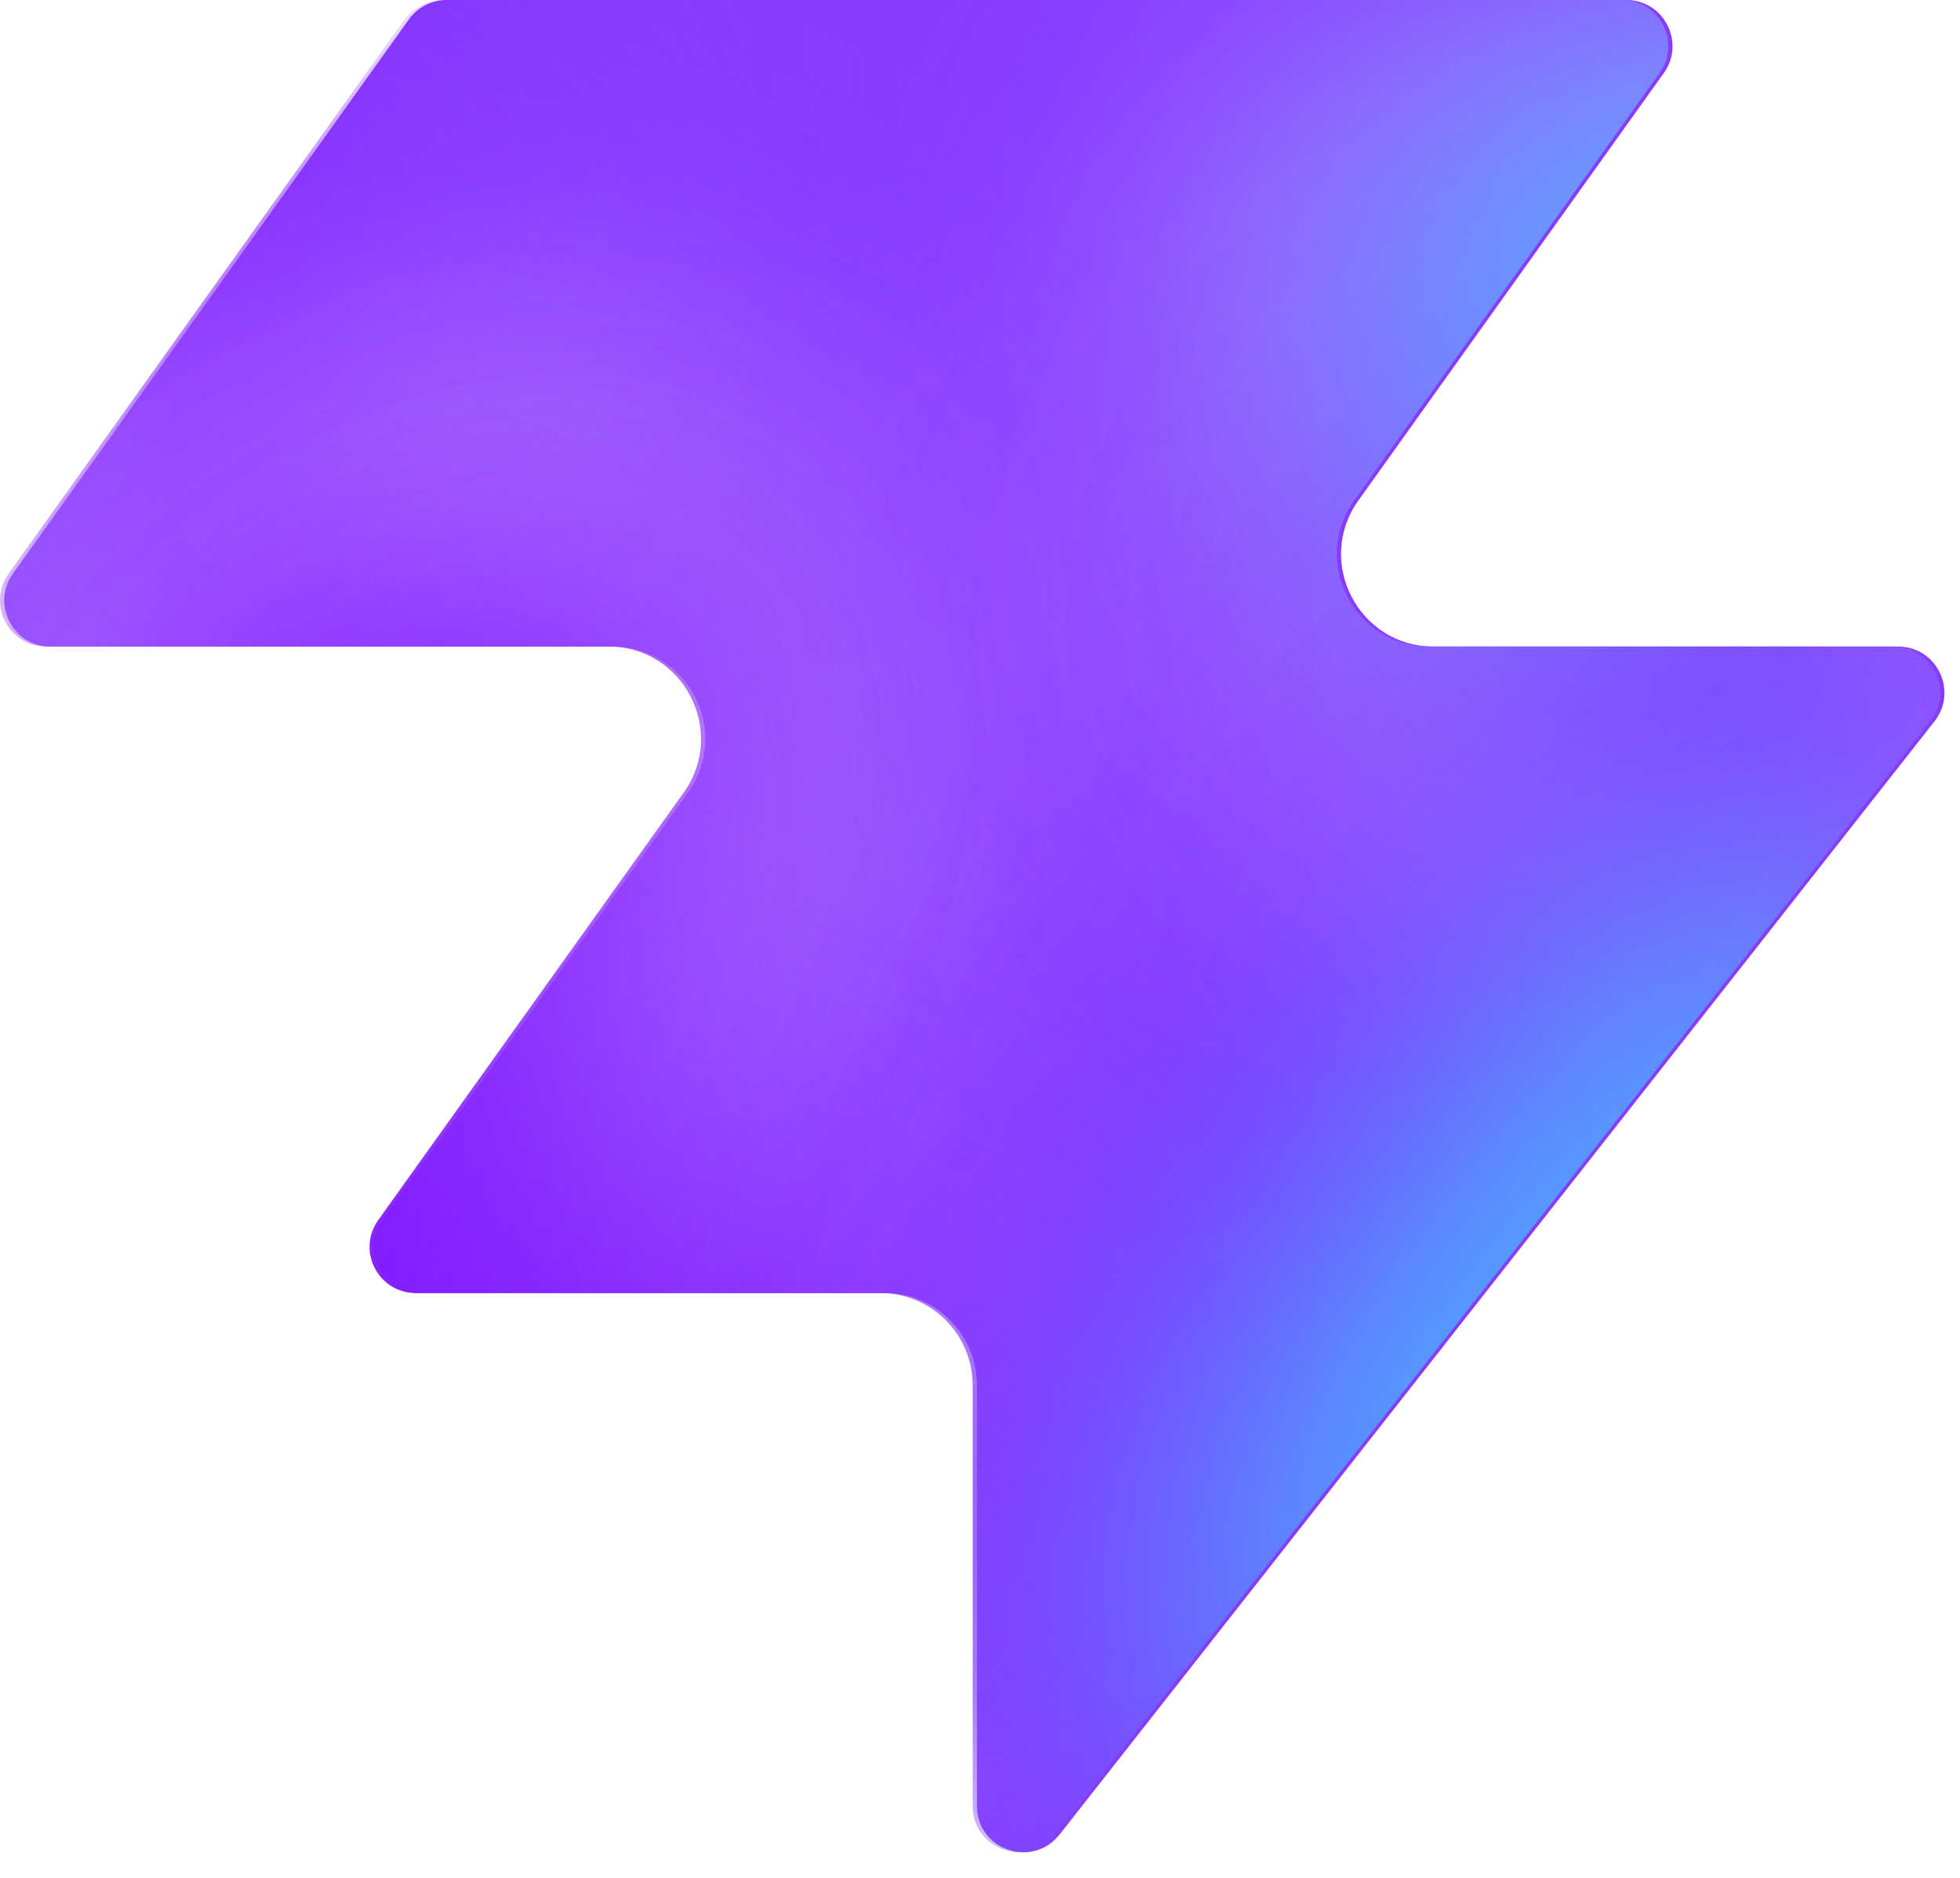
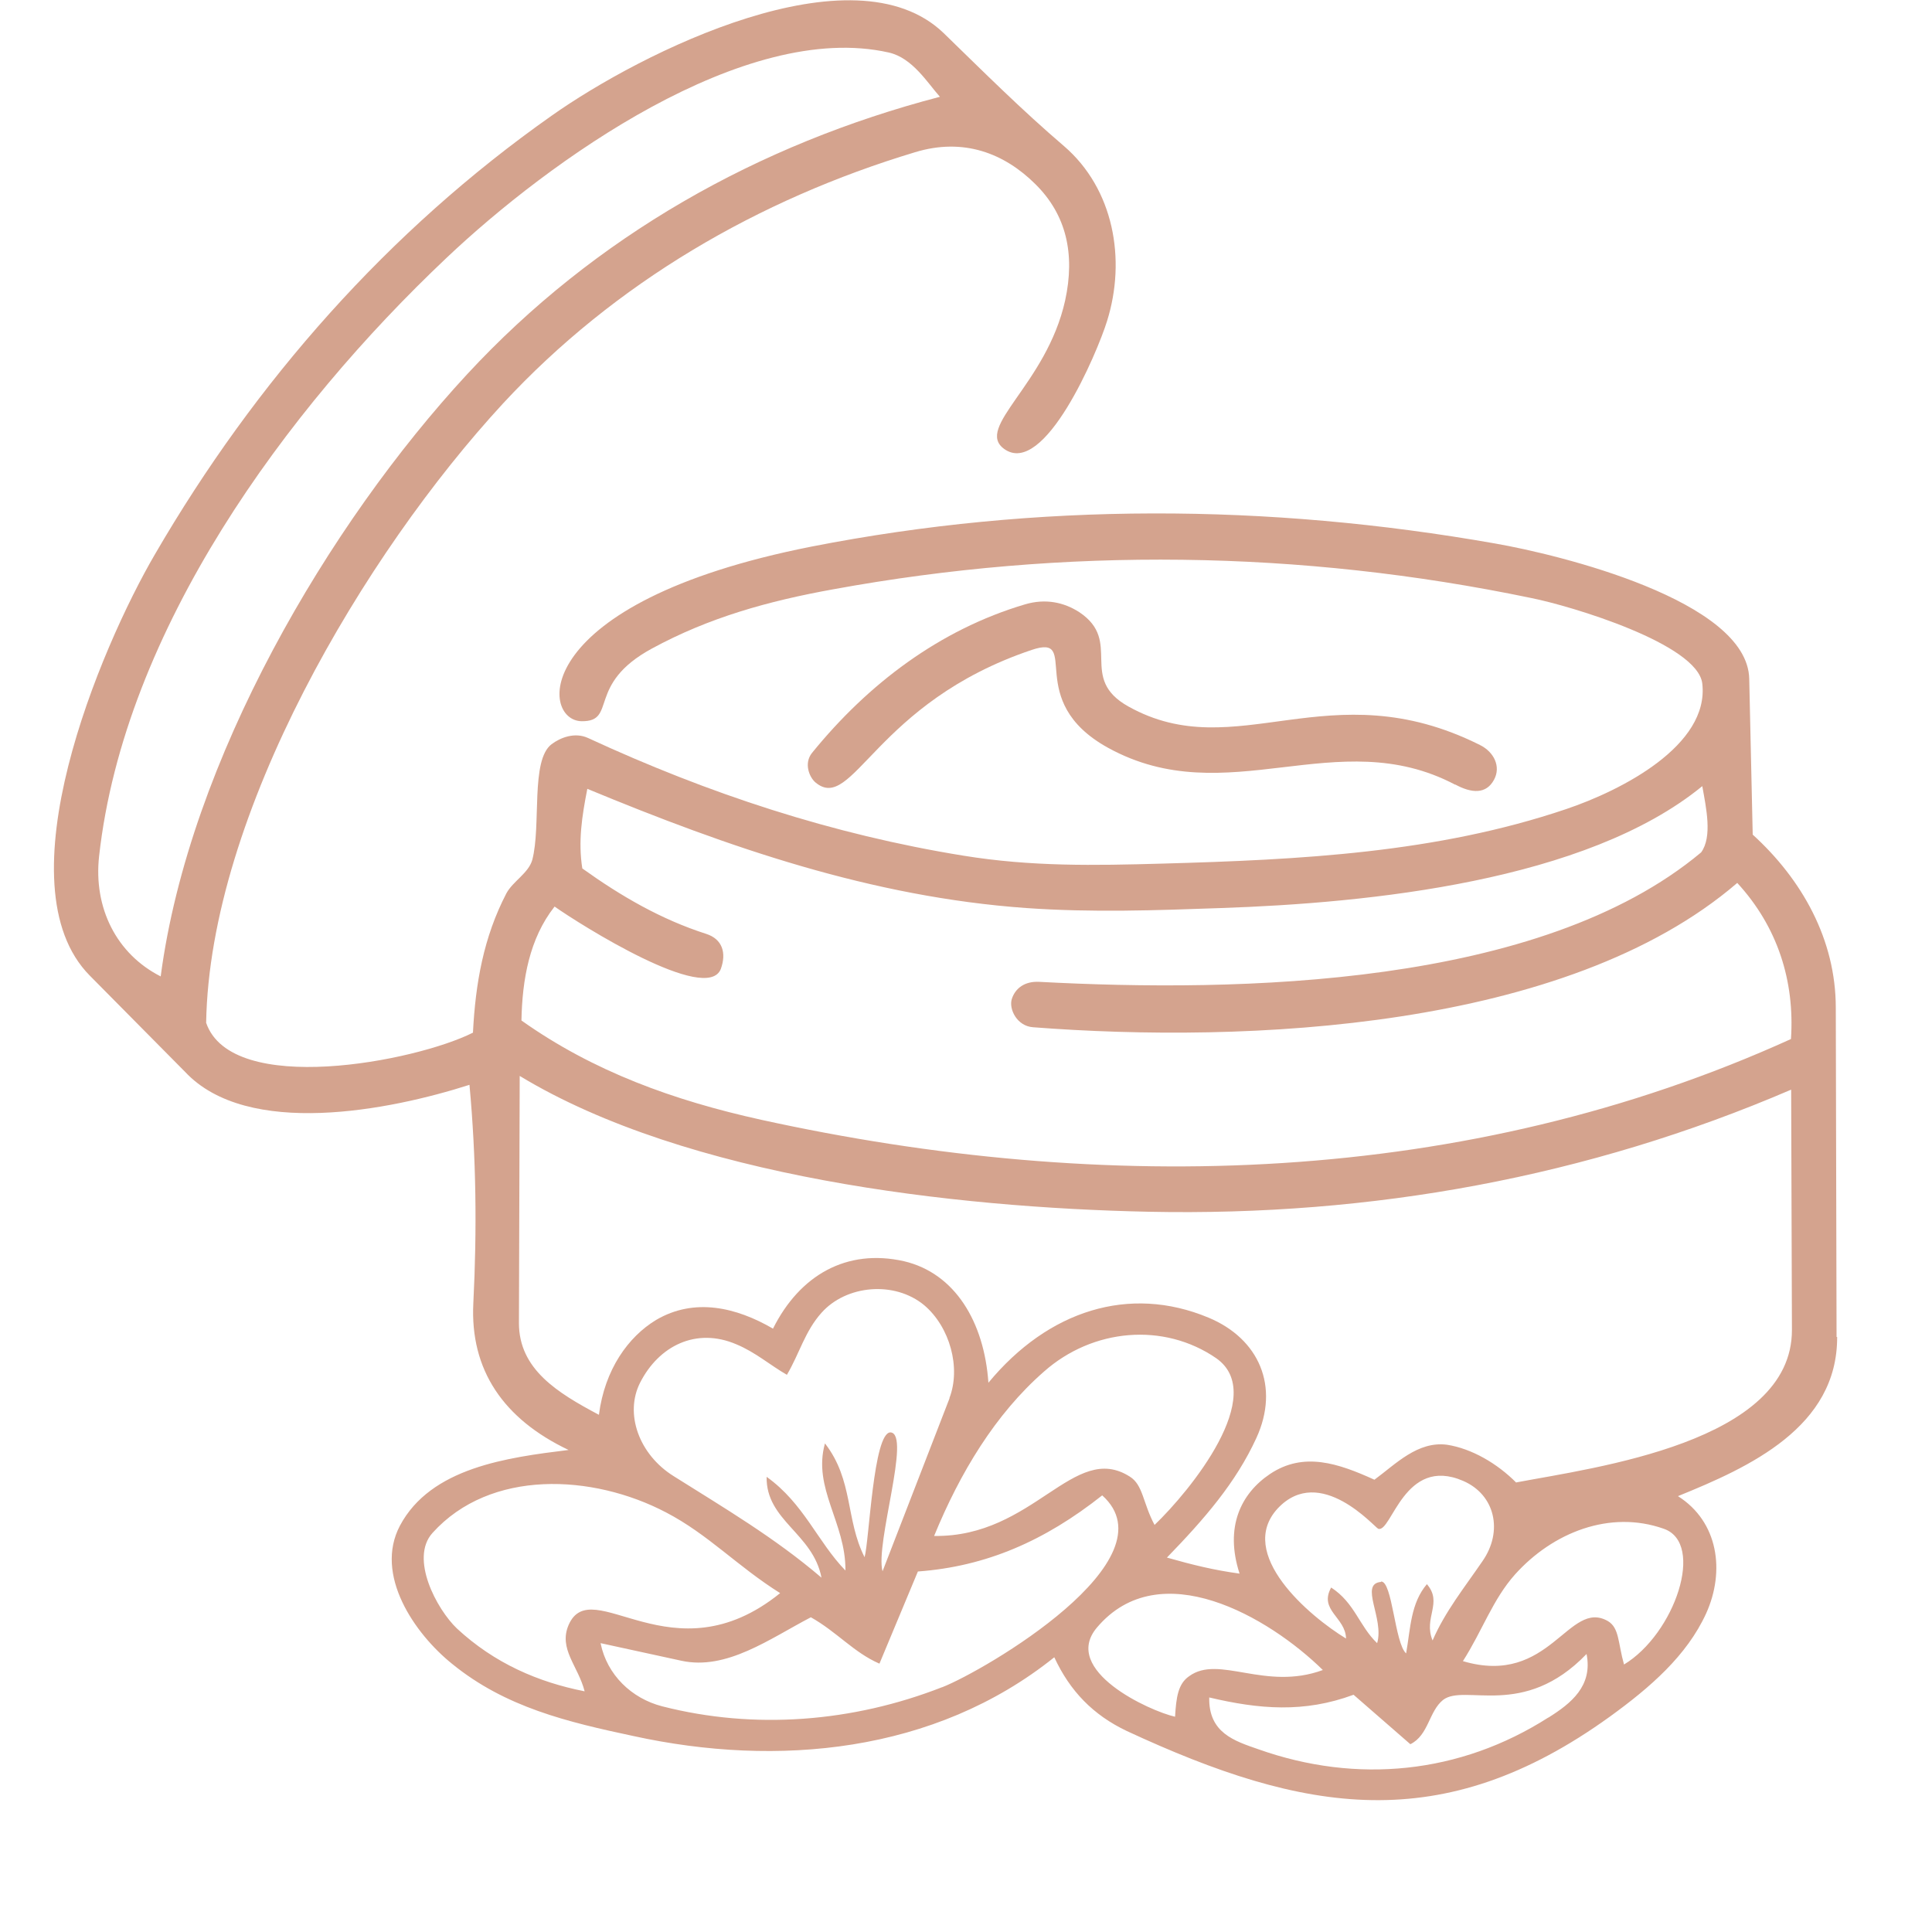
- <svg xmlns="http://www.w3.org/2000/svg" width="48" height="46" fill="none" viewBox="0 0 48 46">
-   <path fill="#863bff" d="M25.946 44.938c-.664.845-2.021.375-2.021-.698V33.937a2.26 2.26 0 0 0-2.262-2.262H10.287c-.92 0-1.456-1.04-.92-1.788l7.48-10.471c1.07-1.497 0-3.578-1.842-3.578H1.237c-.92 0-1.456-1.04-.92-1.788L10.013.474c.214-.297.556-.474.92-.474h28.894c.92 0 1.456 1.04.92 1.788l-7.48 10.471c-1.07 1.498 0 3.579 1.842 3.579h11.377c.943 0 1.473 1.088.89 1.83L25.947 44.94z" style="fill:#863bff;fill:color(display-p3 .525 .23 1);fill-opacity:1" />
-   <mask id="a" width="48" height="46" x="0" y="0" maskUnits="userSpaceOnUse" style="mask-type:alpha">
-     <path fill="#000" d="M25.842 44.938c-.664.844-2.021.375-2.021-.698V33.937a2.26 2.26 0 0 0-2.262-2.262H10.183c-.92 0-1.456-1.04-.92-1.788l7.48-10.471c1.07-1.498 0-3.579-1.842-3.579H1.133c-.92 0-1.456-1.04-.92-1.787L9.91.473c.214-.297.556-.474.92-.474h28.894c.92 0 1.456 1.04.92 1.788l-7.48 10.471c-1.07 1.498 0 3.578 1.842 3.578h11.377c.943 0 1.473 1.088.89 1.832L25.843 44.94z" style="fill:#000;fill-opacity:1" />
-   </mask>
-   <g mask="url(#a)">
-     <g filter="url(#b)">
-       <ellipse cx="5.508" cy="14.704" fill="#ede6ff" rx="5.508" ry="14.704" style="fill:#ede6ff;fill:color(display-p3 .927 .903 1);fill-opacity:1" transform="matrix(.00324 1 1 -.00324 -4.47 31.516)" />
-     </g>
-     <g filter="url(#c)">
-       <ellipse cx="10.399" cy="29.851" fill="#ede6ff" rx="10.399" ry="29.851" style="fill:#ede6ff;fill:color(display-p3 .927 .903 1);fill-opacity:1" transform="matrix(.00324 1 1 -.00324 -39.328 7.883)" />
-     </g>
-     <g filter="url(#d)">
-       <ellipse cx="5.508" cy="30.487" fill="#7e14ff" rx="5.508" ry="30.487" style="fill:#7e14ff;fill:color(display-p3 .492 .077 1);fill-opacity:1" transform="rotate(89.814 -25.913 -14.639)scale(1 -1)" />
-     </g>
-     <g filter="url(#e)">
-       <ellipse cx="5.508" cy="30.599" fill="#7e14ff" rx="5.508" ry="30.599" style="fill:#7e14ff;fill:color(display-p3 .492 .077 1);fill-opacity:1" transform="rotate(89.814 -32.644 -3.334)scale(1 -1)" />
-     </g>
-     <g filter="url(#f)">
-       <ellipse cx="5.508" cy="30.599" fill="#7e14ff" rx="5.508" ry="30.599" style="fill:#7e14ff;fill:color(display-p3 .492 .077 1);fill-opacity:1" transform="matrix(.00324 1 1 -.00324 -34.34 30.47)" />
-     </g>
-     <g filter="url(#g)">
-       <ellipse cx="14.072" cy="22.078" fill="#ede6ff" rx="14.072" ry="22.078" style="fill:#ede6ff;fill:color(display-p3 .927 .903 1);fill-opacity:1" transform="rotate(93.35 24.506 48.493)scale(-1 1)" />
-     </g>
-     <g filter="url(#h)">
-       <ellipse cx="3.47" cy="21.501" fill="#7e14ff" rx="3.47" ry="21.501" style="fill:#7e14ff;fill:color(display-p3 .492 .077 1);fill-opacity:1" transform="rotate(89.009 28.708 47.59)scale(-1 1)" />
-     </g>
-     <g filter="url(#i)">
-       <ellipse cx="3.47" cy="21.501" fill="#7e14ff" rx="3.47" ry="21.501" style="fill:#7e14ff;fill:color(display-p3 .492 .077 1);fill-opacity:1" transform="rotate(89.009 28.708 47.59)scale(-1 1)" />
-     </g>
-     <g filter="url(#j)">
-       <ellipse cx=".387" cy="8.972" fill="#7e14ff" rx="4.407" ry="29.108" style="fill:#7e14ff;fill:color(display-p3 .492 .077 1);fill-opacity:1" transform="rotate(39.51 .387 8.972)" />
-     </g>
-     <g filter="url(#k)">
-       <ellipse cx="47.523" cy="-6.092" fill="#7e14ff" rx="4.407" ry="29.108" style="fill:#7e14ff;fill:color(display-p3 .492 .077 1);fill-opacity:1" transform="rotate(37.892 47.523 -6.092)" />
-     </g>
-     <g filter="url(#l)">
-       <ellipse cx="41.412" cy="6.333" fill="#47bfff" rx="5.971" ry="9.665" style="fill:#47bfff;fill:color(display-p3 .28 .748 1);fill-opacity:1" transform="rotate(37.892 41.412 6.333)" />
-     </g>
-     <g filter="url(#m)">
-       <ellipse cx="-1.879" cy="38.332" fill="#7e14ff" rx="4.407" ry="29.108" style="fill:#7e14ff;fill:color(display-p3 .492 .077 1);fill-opacity:1" transform="rotate(37.892 -1.88 38.332)" />
-     </g>
-     <g filter="url(#n)">
-       <ellipse cx="-1.879" cy="38.332" fill="#7e14ff" rx="4.407" ry="29.108" style="fill:#7e14ff;fill:color(display-p3 .492 .077 1);fill-opacity:1" transform="rotate(37.892 -1.88 38.332)" />
-     </g>
-     <g filter="url(#o)">
-       <ellipse cx="35.651" cy="29.907" fill="#7e14ff" rx="4.407" ry="29.108" style="fill:#7e14ff;fill:color(display-p3 .492 .077 1);fill-opacity:1" transform="rotate(37.892 35.651 29.907)" />
-     </g>
-     <g filter="url(#p)">
-       <ellipse cx="38.418" cy="32.4" fill="#47bfff" rx="5.971" ry="15.297" style="fill:#47bfff;fill:color(display-p3 .28 .748 1);fill-opacity:1" transform="rotate(37.892 38.418 32.4)" />
-     </g>
-   </g>
-   <defs>
-     <filter id="b" width="60.045" height="41.654" x="-19.77" y="16.149" color-interpolation-filters="sRGB" filterUnits="userSpaceOnUse">
-       <feFlood flood-opacity="0" result="BackgroundImageFix" />
-       <feBlend in="SourceGraphic" in2="BackgroundImageFix" result="shape" />
-       <feGaussianBlur result="effect1_foregroundBlur_2002_17158" stdDeviation="7.659" />
-     </filter>
-     <filter id="c" width="90.34" height="51.437" x="-54.613" y="-7.533" color-interpolation-filters="sRGB" filterUnits="userSpaceOnUse">
-       <feFlood flood-opacity="0" result="BackgroundImageFix" />
-       <feBlend in="SourceGraphic" in2="BackgroundImageFix" result="shape" />
-       <feGaussianBlur result="effect1_foregroundBlur_2002_17158" stdDeviation="7.659" />
-     </filter>
-     <filter id="d" width="79.355" height="29.4" x="-49.64" y="2.03" color-interpolation-filters="sRGB" filterUnits="userSpaceOnUse">
-       <feFlood flood-opacity="0" result="BackgroundImageFix" />
-       <feBlend in="SourceGraphic" in2="BackgroundImageFix" result="shape" />
-       <feGaussianBlur result="effect1_foregroundBlur_2002_17158" stdDeviation="4.596" />
-     </filter>
-     <filter id="e" width="79.579" height="29.4" x="-45.045" y="20.029" color-interpolation-filters="sRGB" filterUnits="userSpaceOnUse">
-       <feFlood flood-opacity="0" result="BackgroundImageFix" />
-       <feBlend in="SourceGraphic" in2="BackgroundImageFix" result="shape" />
-       <feGaussianBlur result="effect1_foregroundBlur_2002_17158" stdDeviation="4.596" />
-     </filter>
-     <filter id="f" width="79.579" height="29.4" x="-43.513" y="21.178" color-interpolation-filters="sRGB" filterUnits="userSpaceOnUse">
-       <feFlood flood-opacity="0" result="BackgroundImageFix" />
-       <feBlend in="SourceGraphic" in2="BackgroundImageFix" result="shape" />
-       <feGaussianBlur result="effect1_foregroundBlur_2002_17158" stdDeviation="4.596" />
-     </filter>
-     <filter id="g" width="74.749" height="58.852" x="15.756" y="-17.901" color-interpolation-filters="sRGB" filterUnits="userSpaceOnUse">
-       <feFlood flood-opacity="0" result="BackgroundImageFix" />
-       <feBlend in="SourceGraphic" in2="BackgroundImageFix" result="shape" />
-       <feGaussianBlur result="effect1_foregroundBlur_2002_17158" stdDeviation="7.659" />
-     </filter>
-     <filter id="h" width="61.377" height="25.362" x="23.548" y="2.284" color-interpolation-filters="sRGB" filterUnits="userSpaceOnUse">
-       <feFlood flood-opacity="0" result="BackgroundImageFix" />
-       <feBlend in="SourceGraphic" in2="BackgroundImageFix" result="shape" />
-       <feGaussianBlur result="effect1_foregroundBlur_2002_17158" stdDeviation="4.596" />
-     </filter>
-     <filter id="i" width="61.377" height="25.362" x="23.548" y="2.284" color-interpolation-filters="sRGB" filterUnits="userSpaceOnUse">
-       <feFlood flood-opacity="0" result="BackgroundImageFix" />
-       <feBlend in="SourceGraphic" in2="BackgroundImageFix" result="shape" />
-       <feGaussianBlur result="effect1_foregroundBlur_2002_17158" stdDeviation="4.596" />
-     </filter>
-     <filter id="j" width="56.045" height="63.649" x="-27.636" y="-22.853" color-interpolation-filters="sRGB" filterUnits="userSpaceOnUse">
-       <feFlood flood-opacity="0" result="BackgroundImageFix" />
-       <feBlend in="SourceGraphic" in2="BackgroundImageFix" result="shape" />
-       <feGaussianBlur result="effect1_foregroundBlur_2002_17158" stdDeviation="4.596" />
-     </filter>
-     <filter id="k" width="54.814" height="64.646" x="20.116" y="-38.415" color-interpolation-filters="sRGB" filterUnits="userSpaceOnUse">
-       <feFlood flood-opacity="0" result="BackgroundImageFix" />
-       <feBlend in="SourceGraphic" in2="BackgroundImageFix" result="shape" />
-       <feGaussianBlur result="effect1_foregroundBlur_2002_17158" stdDeviation="4.596" />
-     </filter>
-     <filter id="l" width="33.541" height="35.313" x="24.641" y="-11.323" color-interpolation-filters="sRGB" filterUnits="userSpaceOnUse">
-       <feFlood flood-opacity="0" result="BackgroundImageFix" />
-       <feBlend in="SourceGraphic" in2="BackgroundImageFix" result="shape" />
-       <feGaussianBlur result="effect1_foregroundBlur_2002_17158" stdDeviation="4.596" />
-     </filter>
-     <filter id="m" width="54.814" height="64.646" x="-29.286" y="6.009" color-interpolation-filters="sRGB" filterUnits="userSpaceOnUse">
-       <feFlood flood-opacity="0" result="BackgroundImageFix" />
-       <feBlend in="SourceGraphic" in2="BackgroundImageFix" result="shape" />
-       <feGaussianBlur result="effect1_foregroundBlur_2002_17158" stdDeviation="4.596" />
-     </filter>
-     <filter id="n" width="54.814" height="64.646" x="-29.286" y="6.009" color-interpolation-filters="sRGB" filterUnits="userSpaceOnUse">
-       <feFlood flood-opacity="0" result="BackgroundImageFix" />
-       <feBlend in="SourceGraphic" in2="BackgroundImageFix" result="shape" />
-       <feGaussianBlur result="effect1_foregroundBlur_2002_17158" stdDeviation="4.596" />
-     </filter>
-     <filter id="o" width="54.814" height="64.646" x="8.244" y="-2.416" color-interpolation-filters="sRGB" filterUnits="userSpaceOnUse">
-       <feFlood flood-opacity="0" result="BackgroundImageFix" />
-       <feBlend in="SourceGraphic" in2="BackgroundImageFix" result="shape" />
-       <feGaussianBlur result="effect1_foregroundBlur_2002_17158" stdDeviation="4.596" />
-     </filter>
-     <filter id="p" width="39.409" height="43.623" x="18.713" y="10.588" color-interpolation-filters="sRGB" filterUnits="userSpaceOnUse">
-       <feFlood flood-opacity="0" result="BackgroundImageFix" />
-       <feBlend in="SourceGraphic" in2="BackgroundImageFix" result="shape" />
-       <feGaussianBlur result="effect1_foregroundBlur_2002_17158" stdDeviation="4.596" />
-     </filter>
-   </defs>
+ <svg xmlns="http://www.w3.org/2000/svg" viewBox="-3 0 100 100" width="100" height="100">
+   <style>.cls-1{fill:#d4a38e}</style>
+   <path class="cls-1" d="M92.06,69.2l-.04-17.04c0-3.53-1.75-6.64-4.3-8.96l-.18-8.06c-.08-4.06-9.87-6.44-13.16-7.01-11.74-2.07-23.68-2.13-35.37.16-14.68,2.9-14.05,9.02-11.9,9.04,1.85.02.22-1.91,3.63-3.76,2.94-1.6,6.01-2.46,9.4-3.07,11.98-2.19,24.18-2.03,36.1.45,2.07.41,8.63,2.38,8.87,4.43.37,3.21-4.2,5.54-7.05,6.5-6.72,2.27-13.75,2.62-20.89,2.82-3.55.1-6.78.16-10.3-.41-6.8-1.1-13.2-3.21-19.43-6.09-.69-.32-1.44-.02-1.89.32-1.1.83-.53,4.2-1,5.99-.2.69-1,1.1-1.34,1.73-1.18,2.27-1.6,4.65-1.73,7.21-2.98,1.5-12.49,3.33-13.81-.51.18-10.8,8.18-24.27,15.37-32.06,5.79-6.25,13.22-10.56,21.32-13,2.52-.77,4.63.06,6.23,1.65,1.6,1.58,2.07,3.61,1.54,6.03-.97,4.35-4.71,6.56-3.15,7.68,2.07,1.48,4.81-4.97,5.32-6.62,1-3.19.35-6.84-2.23-9.06-2.21-1.89-4.14-3.82-6.23-5.85-4.67-4.49-15.64.99-20.29,4.28-8.45,5.95-15.33,13.75-20.53,22.7-2.82,4.83-8.02,17.12-3.37,21.81l4.93,4.98c3.23,3.45,10.6,1.99,14.72.67.35,3.8.39,7.49.2,11.29-.18,3.47,1.56,6.01,4.93,7.61-3.17.39-7.13.91-8.73,3.92-1.34,2.54.75,5.58,2.7,7.15,2.76,2.25,5.97,3.01,9.4,3.74,7.41,1.62,15.57.89,21.77-4.08.81,1.75,2.01,2.99,3.76,3.82,9.18,4.26,16.31,5.52,25-.75,2.07-1.5,3.98-3.15,4.98-5.34.99-2.19.63-4.75-1.46-6.07,3.7-1.5,8.26-3.57,8.24-8.24ZM5.32,50.52v.02c-2.29-1.16-3.49-3.55-3.19-6.23,1.3-11.7,9.67-23.11,17.99-30.97,5.26-4.98,15.43-12.31,22.89-10.62,1.22.28,1.99,1.56,2.64,2.29-9.42,2.46-17.87,7.23-24.47,14.36-7.15,7.72-14.38,19.96-15.86,31.15ZM25.7,46.92c1.32.93,7.9,5.08,8.61,3.23.3-.83.08-1.54-.75-1.81-2.34-.75-4.41-1.95-6.42-3.39-.22-1.4-.02-2.7.26-4.12,7.31,3.03,14.72,5.6,22.72,6.17,3.43.24,6.7.12,10.09,0,7.64-.26,18.88-1.38,24.9-6.31.2,1.12.53,2.62-.06,3.43-8.33,6.97-23.92,7.25-34.26,6.7-.75-.04-1.24.33-1.42.89-.16.51.26,1.4,1.1,1.46,11.03.85,27.6.14,36.45-7.47,2.09,2.27,2.98,5.08,2.78,8.08-16.83,7.64-35.54,8.08-53.3,4.18-4.53-1-8.69-2.5-12.41-5.14.04-2.11.41-4.24,1.71-5.89ZM27.25,87.54c-2.38-.47-4.65-1.44-6.6-3.25-1.04-.99-2.46-3.63-1.26-4.95,2.99-3.31,8.28-3.05,12.08-1.06,2.19,1.14,3.68,2.78,5.91,4.18-5.58,4.51-9.75-1.1-10.95,1.65-.53,1.24.49,2.11.83,3.43ZM46.15,72.37l-3.47,8.96c-.39-1.44,1.5-7.13.41-7.19-.89,0-1.1,5.64-1.34,6.46-.99-1.95-.57-3.98-2.05-5.89-.65,2.32,1.08,4.1,1.06,6.58-1.44-1.48-2.15-3.47-4.08-4.85-.04,2.27,2.4,2.92,2.84,5.22-2.42-2.07-5.04-3.61-7.66-5.26-1.79-1.12-2.54-3.23-1.73-4.83.97-1.91,2.9-2.88,4.98-1.99.99.41,1.75,1.08,2.62,1.58.65-1.1.93-2.25,1.79-3.21,1.28-1.44,3.78-1.67,5.32-.39,1.32,1.12,1.91,3.23,1.3,4.81ZM51.04,70.99c2.52-2.23,6.19-2.56,8.91-.69,2.7,1.89-1.34,6.86-3.19,8.63-.61-1.14-.59-2.07-1.28-2.5-2.9-1.85-4.97,3.15-10.13,3.07,1.34-3.27,3.17-6.31,5.69-8.51ZM45.76,87.33c-4.63,1.81-9.71,2.21-14.48.99-1.6-.41-2.86-1.64-3.19-3.25v-.02l4.18.91c2.34.51,4.57-1.14,6.7-2.25,1.34.75,2.23,1.83,3.55,2.4l1.99-4.77c3.53-.26,6.56-1.58,9.54-3.94,3.72,3.33-6.07,9.06-8.28,9.93ZM57.83,88.86c-1.34-.3-5.91-2.4-4.06-4.61,3.25-3.86,8.91-.55,11.7,2.19-2.99,1.1-5.38-.81-6.92.32-.57.39-.67,1.08-.73,2.11ZM70.86,81.99c-.85,1-.85,2.29-1.08,3.59-.59-.53-.71-3.76-1.3-3.72v.02c-1.14.1.18,1.89-.2,3.17-.93-.89-1.16-2.09-2.38-2.88-.65,1.18.75,1.54.77,2.64-1.91-1.16-5.71-4.39-3.53-6.74,2.19-2.32,5.02,1,5.2,1.06.69.22,1.34-3.8,4.39-2.48,1.65.71,2.09,2.6,1,4.16-.93,1.36-1.93,2.6-2.58,4.1-.49-1.18.55-1.95-.3-2.92ZM77.14,88.9c-4.57,2.92-9.91,3.45-15.01,1.64-1.24-.43-2.58-.85-2.54-2.68,2.58.61,4.91.81,7.47-.14l2.94,2.56c.95-.47.95-1.69,1.69-2.29,1.12-.87,4.16,1.02,7.43-2.38.33,1.66-.81,2.56-1.97,3.29ZM81.06,86.16c-.32-1.14-.24-1.89-.83-2.25-2.05-1.18-2.99,3.41-7.51,2.07,1.02-1.6,1.54-3.19,2.7-4.49,1.95-2.17,4.91-3.35,7.7-2.36,2.15.75.57,5.44-2.07,7.03ZM75.49,76.75c-.99-1-2.31-1.77-3.59-1.97-1.52-.2-2.66,1-3.76,1.81-1.87-.85-3.66-1.46-5.4-.3-1.52,1.02-2.36,2.76-1.58,5.16-1.32-.18-2.42-.45-3.76-.83,1.95-2.01,3.57-3.88,4.63-6.19,1.22-2.66.14-5.14-2.48-6.23-4.1-1.71-8.3-.37-11.39,3.37-.22-3.15-1.73-5.67-4.37-6.29-2.98-.67-5.4.73-6.78,3.49-1.89-1.1-4.06-1.62-6.05-.45-1.44.87-2.66,2.56-2.96,4.91-2.15-1.14-4.14-2.36-4.14-4.75l.04-12.79c8.65,5.24,22.48,6.82,32.55,7.03,11.55.24,22.72-1.79,33.26-6.32l.04,12.43c.02,5.83-10.21,7.13-14.27,7.9Z" />
+   <path class="cls-1" d="M72.31,40.61c-6.12-3.22-11.79,1.48-17.95-1.9-4.45-2.45-1.35-5.95-3.96-5.07-8.12,2.73-9.25,8.48-11.19,6.86-.31-.26-.62-.98-.18-1.53,2.89-3.56,6.6-6.38,11.03-7.69,1.05-.31,2.01-.11,2.81.41,2.27,1.52-.1,3.41,2.54,4.88,5.6,3.12,10.37-1.92,18.19,1.99.73.36,1.1,1.12.73,1.8-.41.76-1.16.7-2,.25h0Z" />
</svg>
